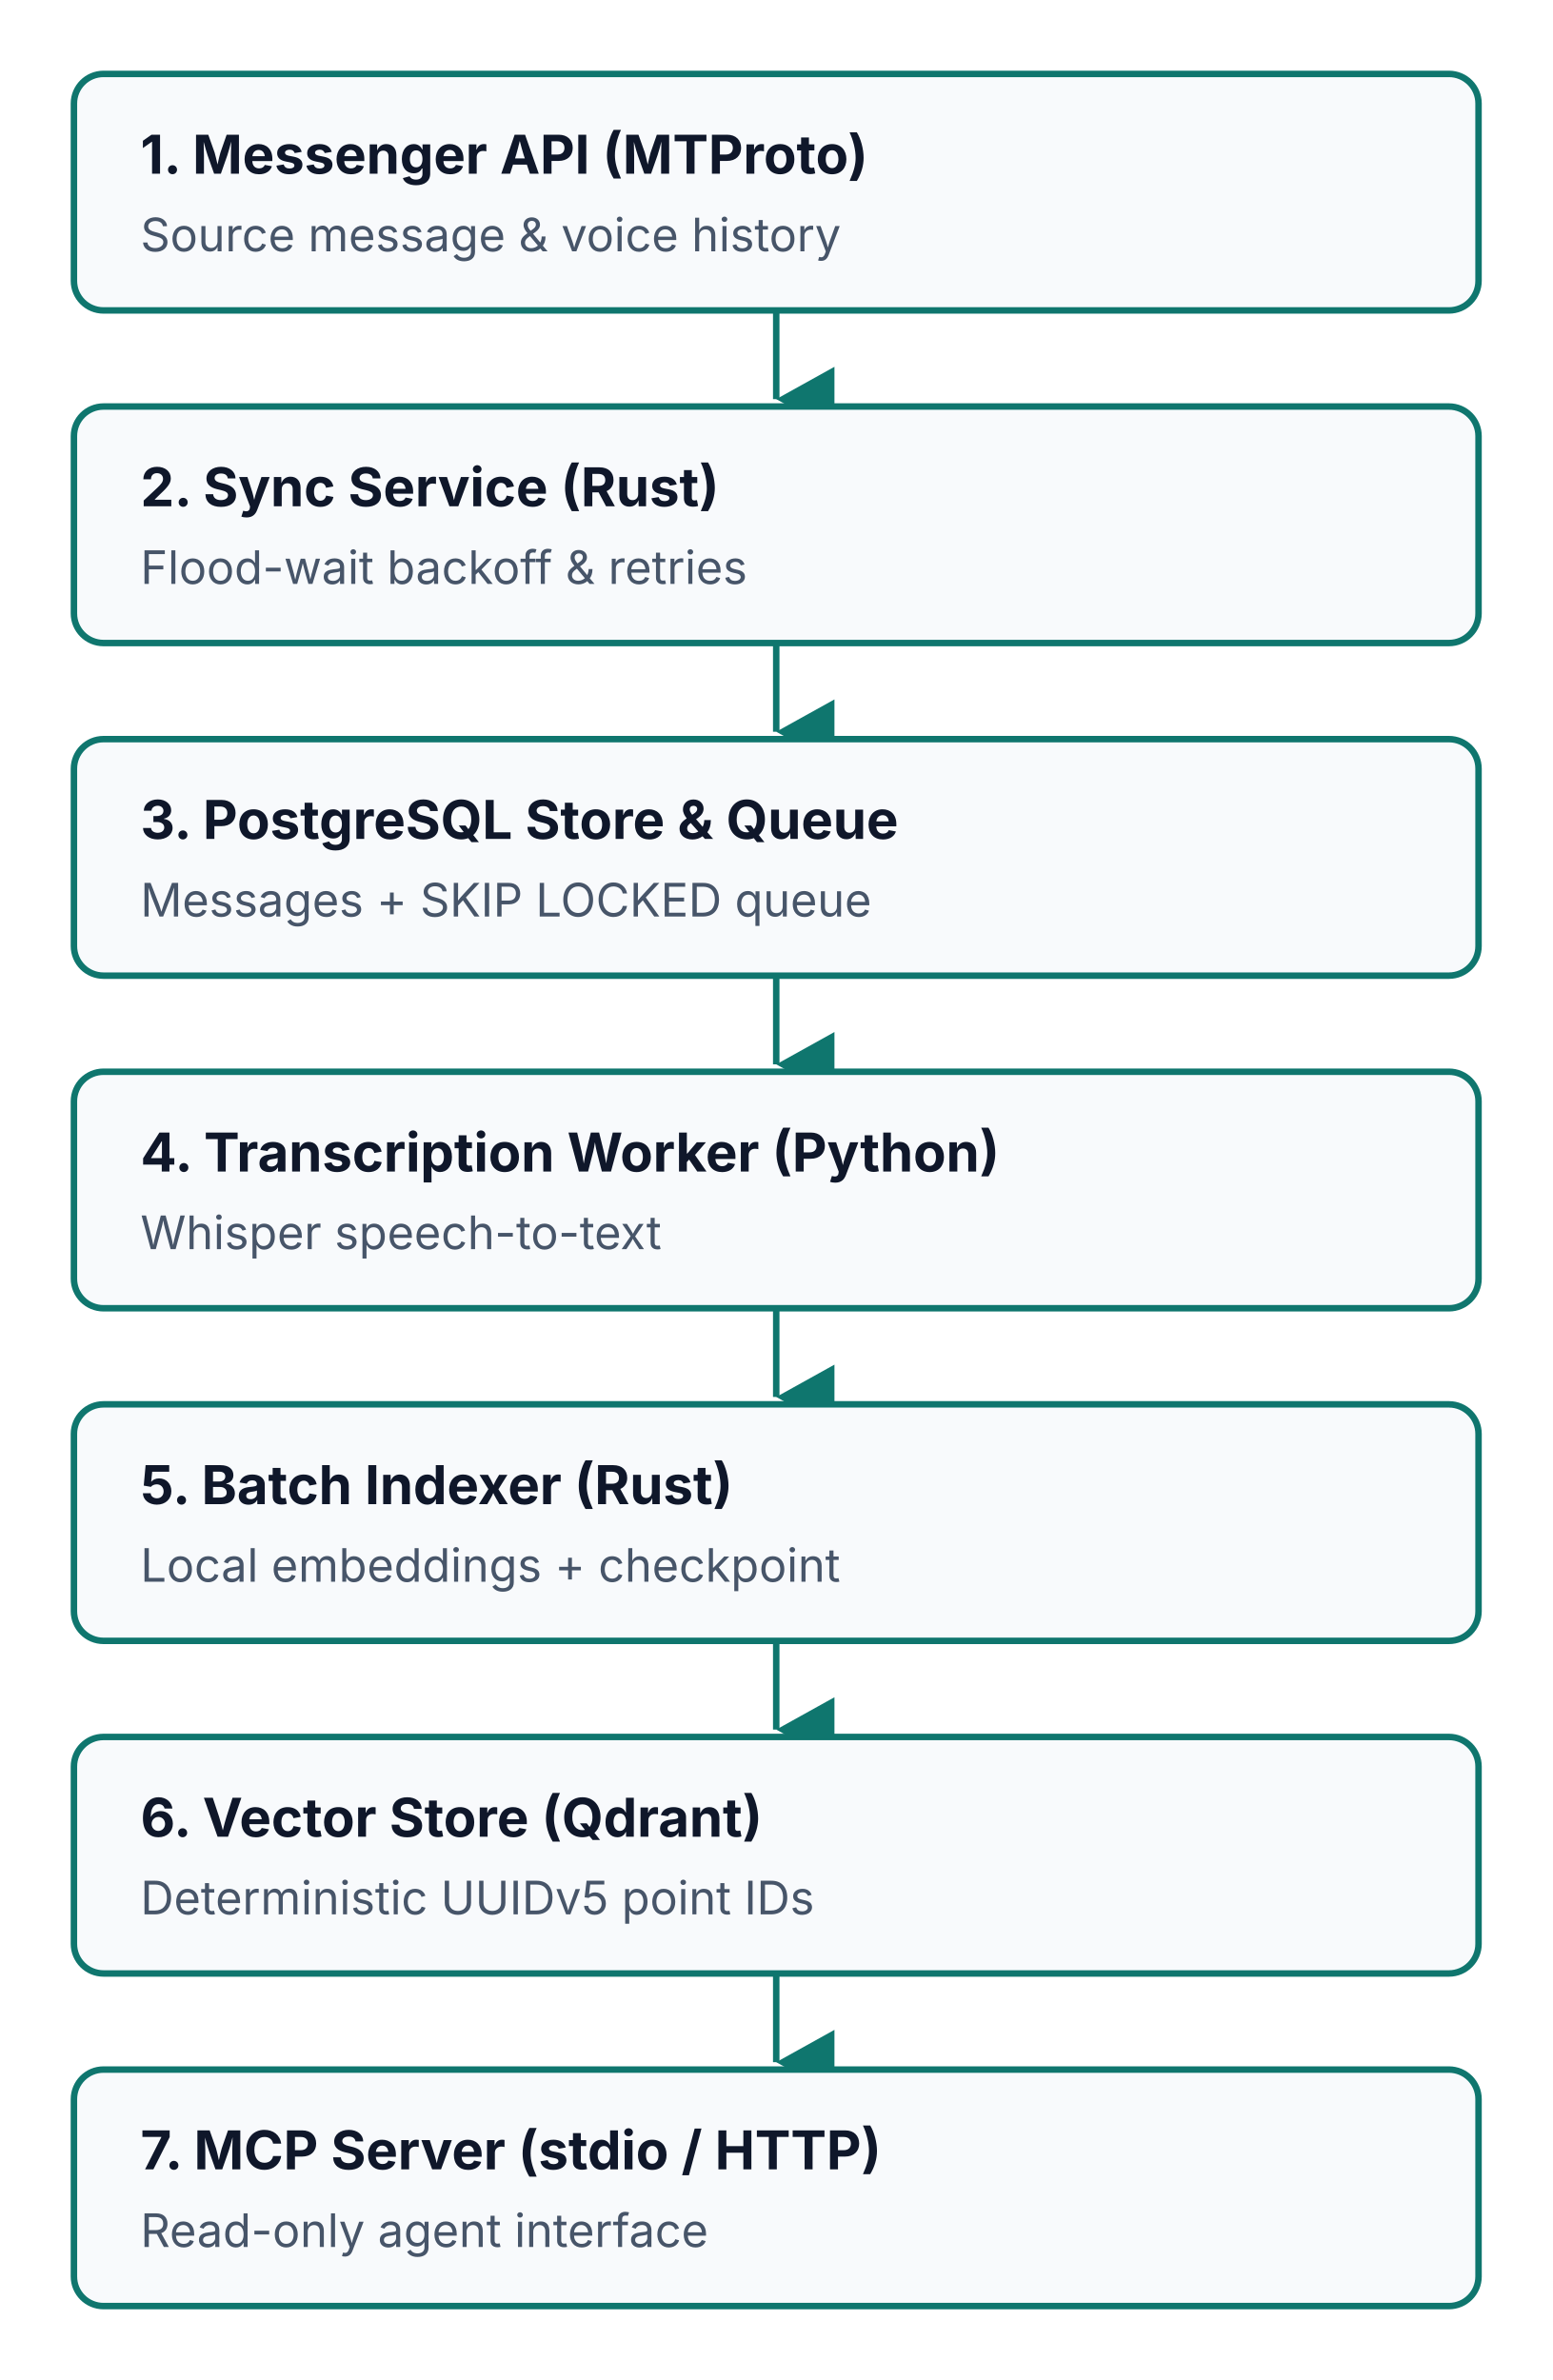
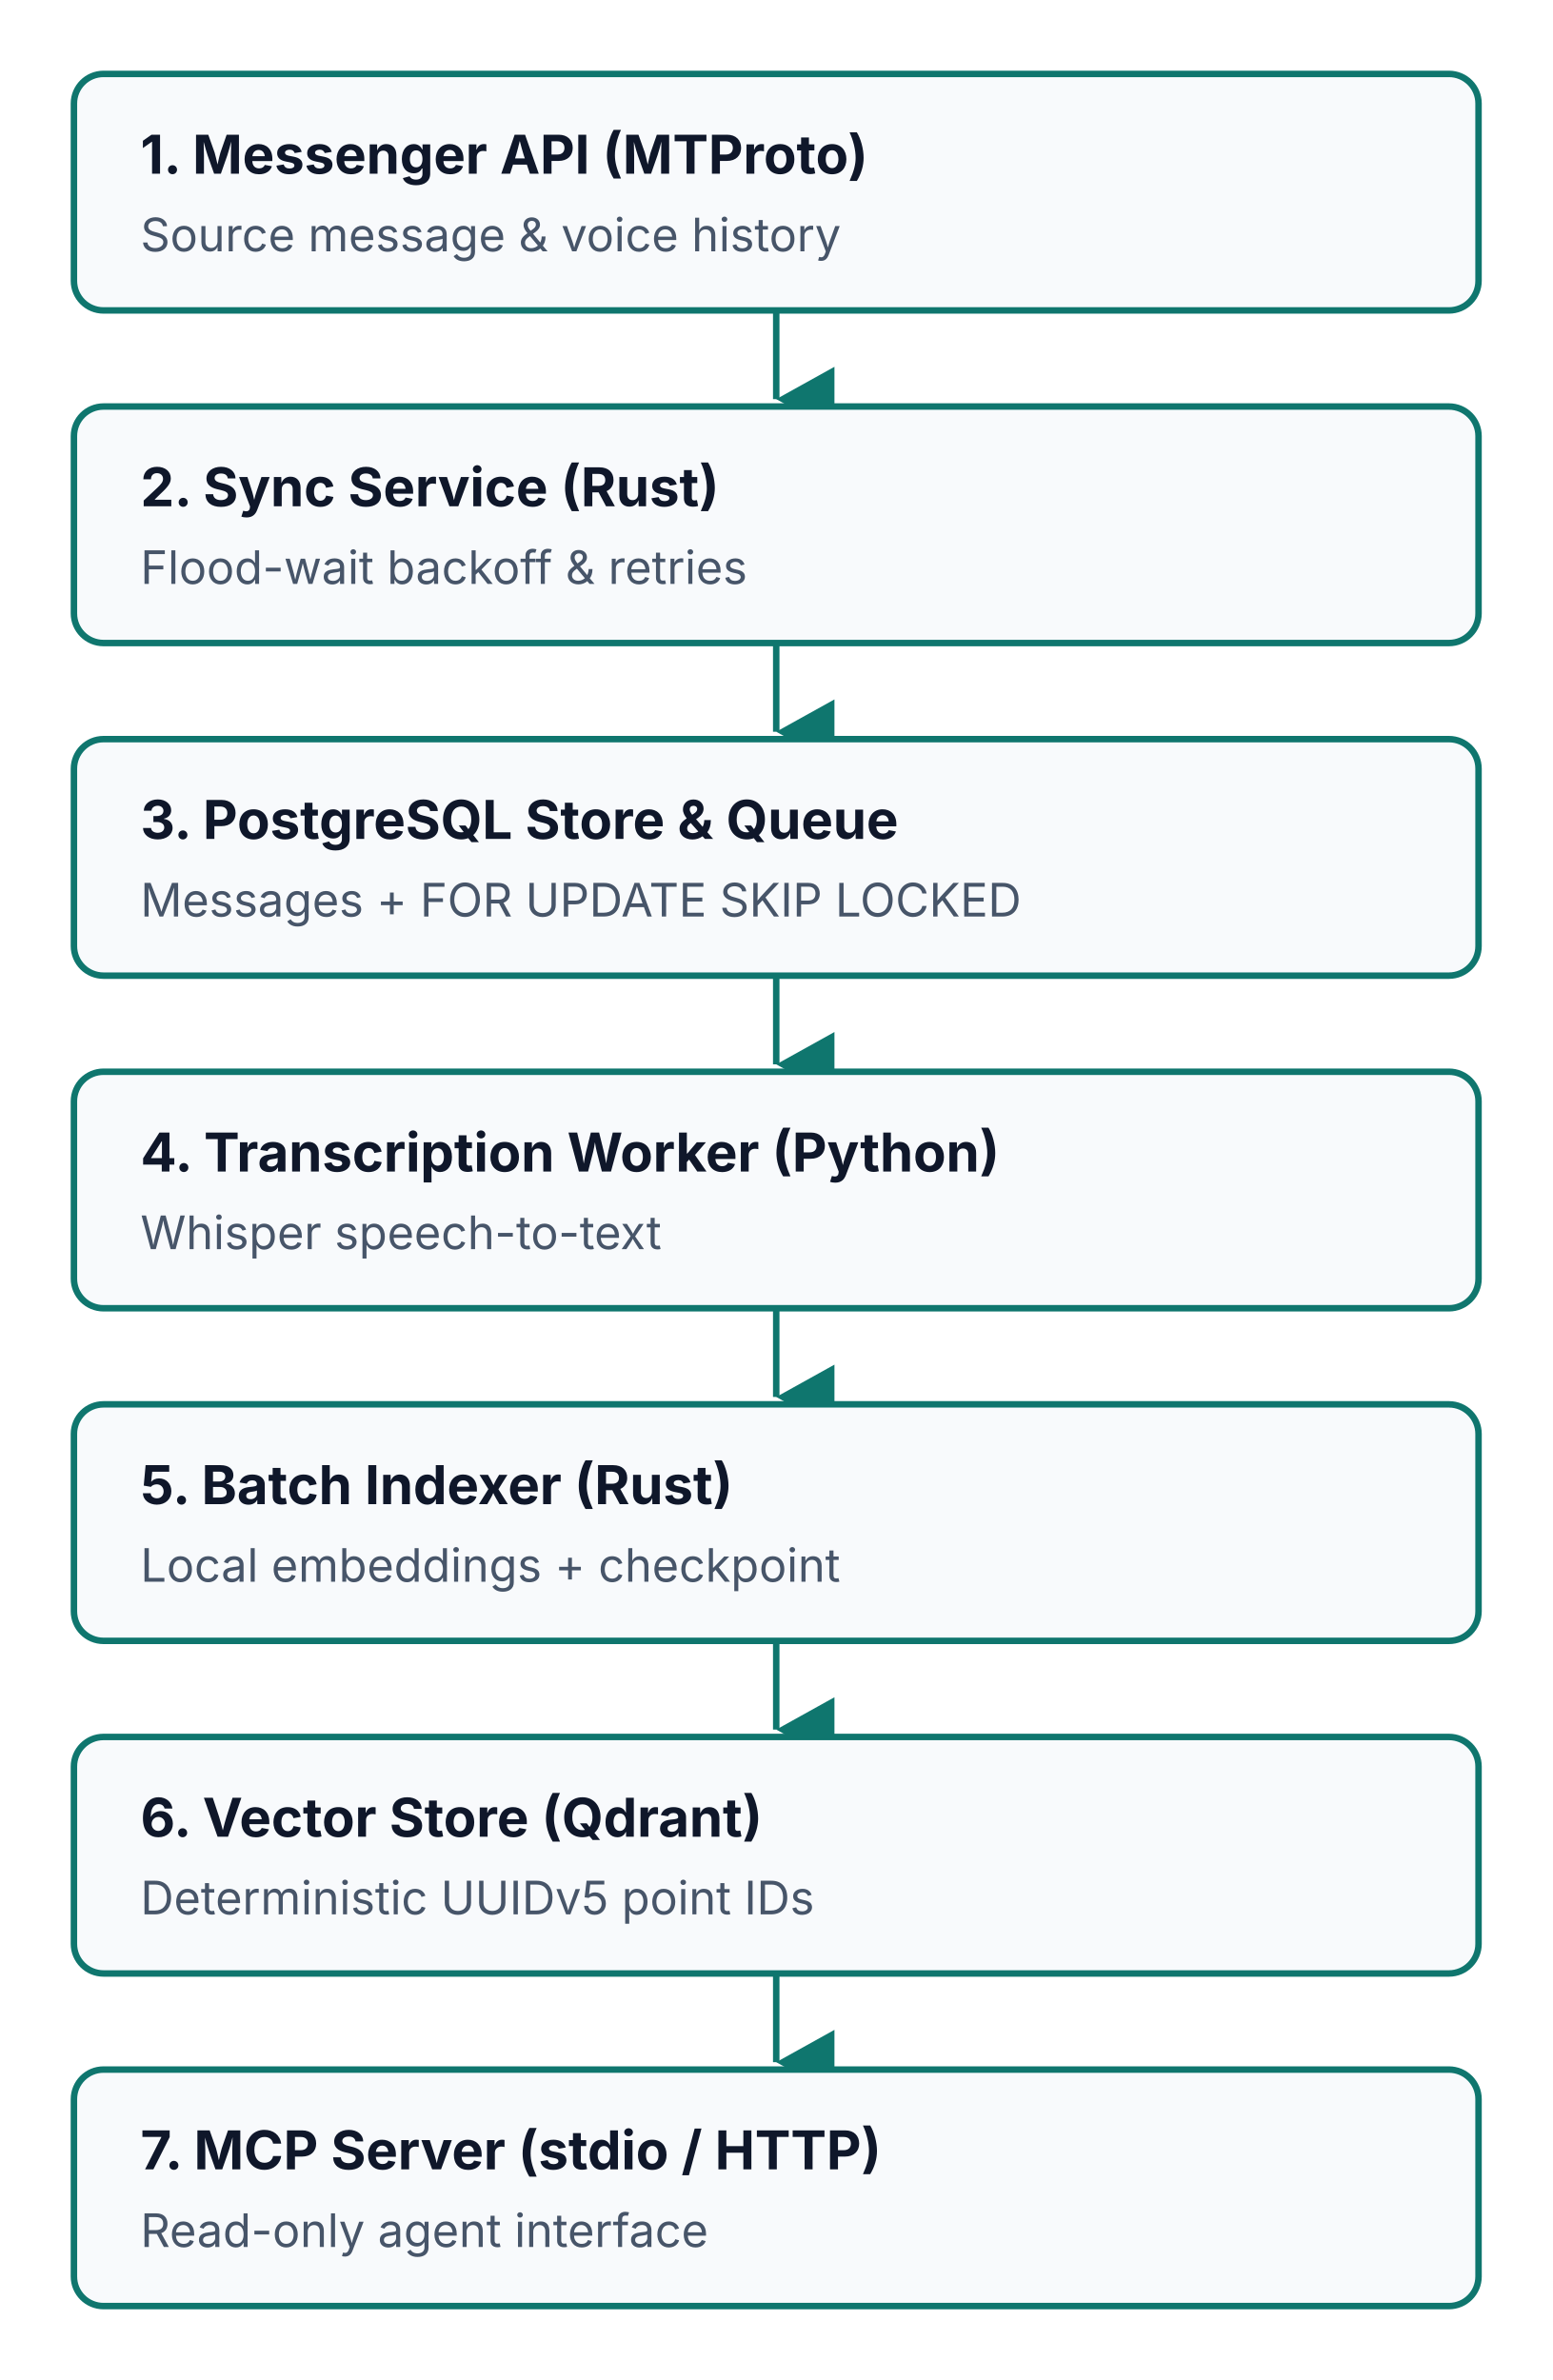
<svg xmlns="http://www.w3.org/2000/svg" viewBox="0 0 420 644" width="420" height="644" role="img">
  <defs>
    <marker id="arrow-messenger-archive-search" markerWidth="10" markerHeight="10" refX="5" refY="9" orient="auto">
      <path d="M0,0 L5,9 L10,0" fill="#0f766e" />
    </marker>
  </defs>
  <style>
    .box { fill: #f8fafc; stroke: #0f766e; stroke-width: 1.75; }
    .title { fill: #0f172a; font: 700 14.5px Inter, system-ui, -apple-system, sans-serif; }
    .detail { fill: #475569; font: 400 12.5px Inter, system-ui, -apple-system, sans-serif; }
    .link { stroke: #0f766e; stroke-width: 1.75; marker-end: url(#arrow-messenger-archive-search); }
  </style>
  <rect class="box" x="20" y="20" width="380" height="64" rx="8" />
  <text class="title" x="38" y="47">1. Messenger API (MTProto)</text>
  <text class="detail" x="38" y="68">Source message &amp; voice history</text>
  <line class="link" x1="210" y1="84" x2="210" y2="108" />
  <rect class="box" x="20" y="110" width="380" height="64" rx="8" />
  <text class="title" x="38" y="137">2. Sync Service (Rust)</text>
  <text class="detail" x="38" y="158">Flood-wait backoff &amp; retries</text>
  <line class="link" x1="210" y1="174" x2="210" y2="198" />
  <rect class="box" x="20" y="200" width="380" height="64" rx="8" />
  <text class="title" x="38" y="227">3. PostgreSQL Store &amp; Queue</text>
-   <text class="detail" x="38" y="248">Messages + SKIP LOCKED queue</text>
+   <text class="detail" x="38" y="248">Messages + FOR UPDATE SKIP LOCKED</text>
  <line class="link" x1="210" y1="264" x2="210" y2="288" />
  <rect class="box" x="20" y="290" width="380" height="64" rx="8" />
  <text class="title" x="38" y="317">4. Transcription Worker (Python)</text>
  <text class="detail" x="38" y="338">Whisper speech-to-text</text>
  <line class="link" x1="210" y1="354" x2="210" y2="378" />
  <rect class="box" x="20" y="380" width="380" height="64" rx="8" />
  <text class="title" x="38" y="407">5. Batch Indexer (Rust)</text>
  <text class="detail" x="38" y="428">Local embeddings + checkpoint</text>
  <line class="link" x1="210" y1="444" x2="210" y2="468" />
  <rect class="box" x="20" y="470" width="380" height="64" rx="8" />
  <text class="title" x="38" y="497">6. Vector Store (Qdrant)</text>
  <text class="detail" x="38" y="518">Deterministic UUIDv5 point IDs</text>
  <line class="link" x1="210" y1="534" x2="210" y2="558" />
  <rect class="box" x="20" y="560" width="380" height="64" rx="8" />
  <text class="title" x="38" y="587">7. MCP Server (stdio / HTTP)</text>
  <text class="detail" x="38" y="608">Read-only agent interface</text>
</svg>
